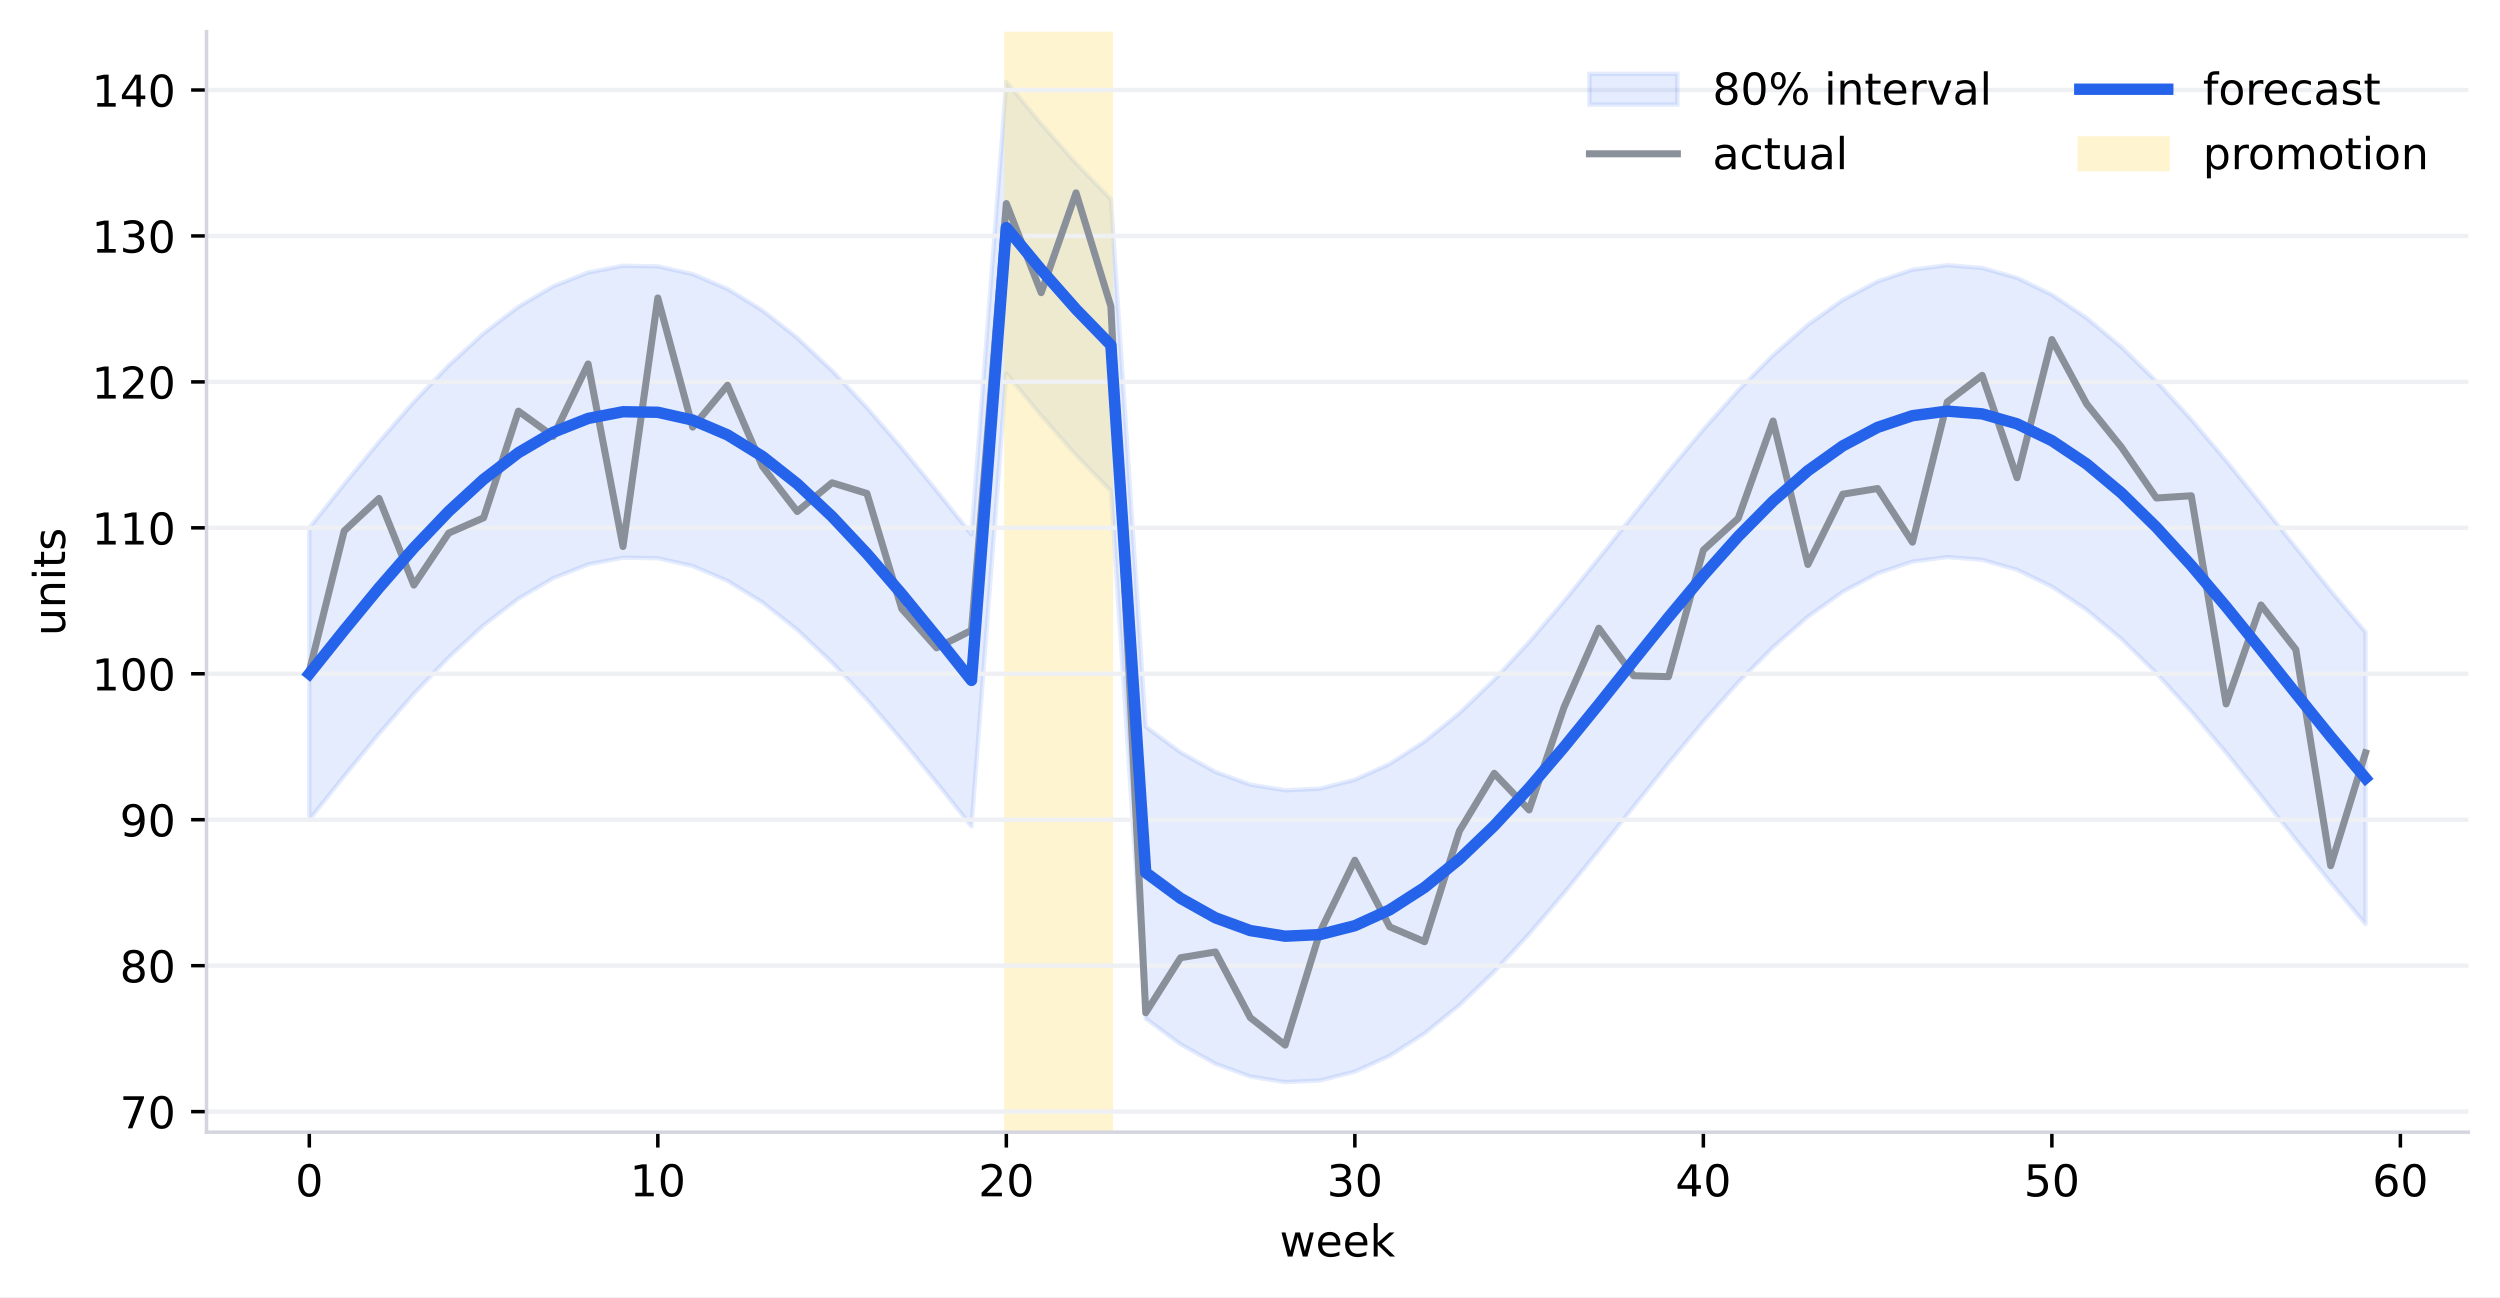
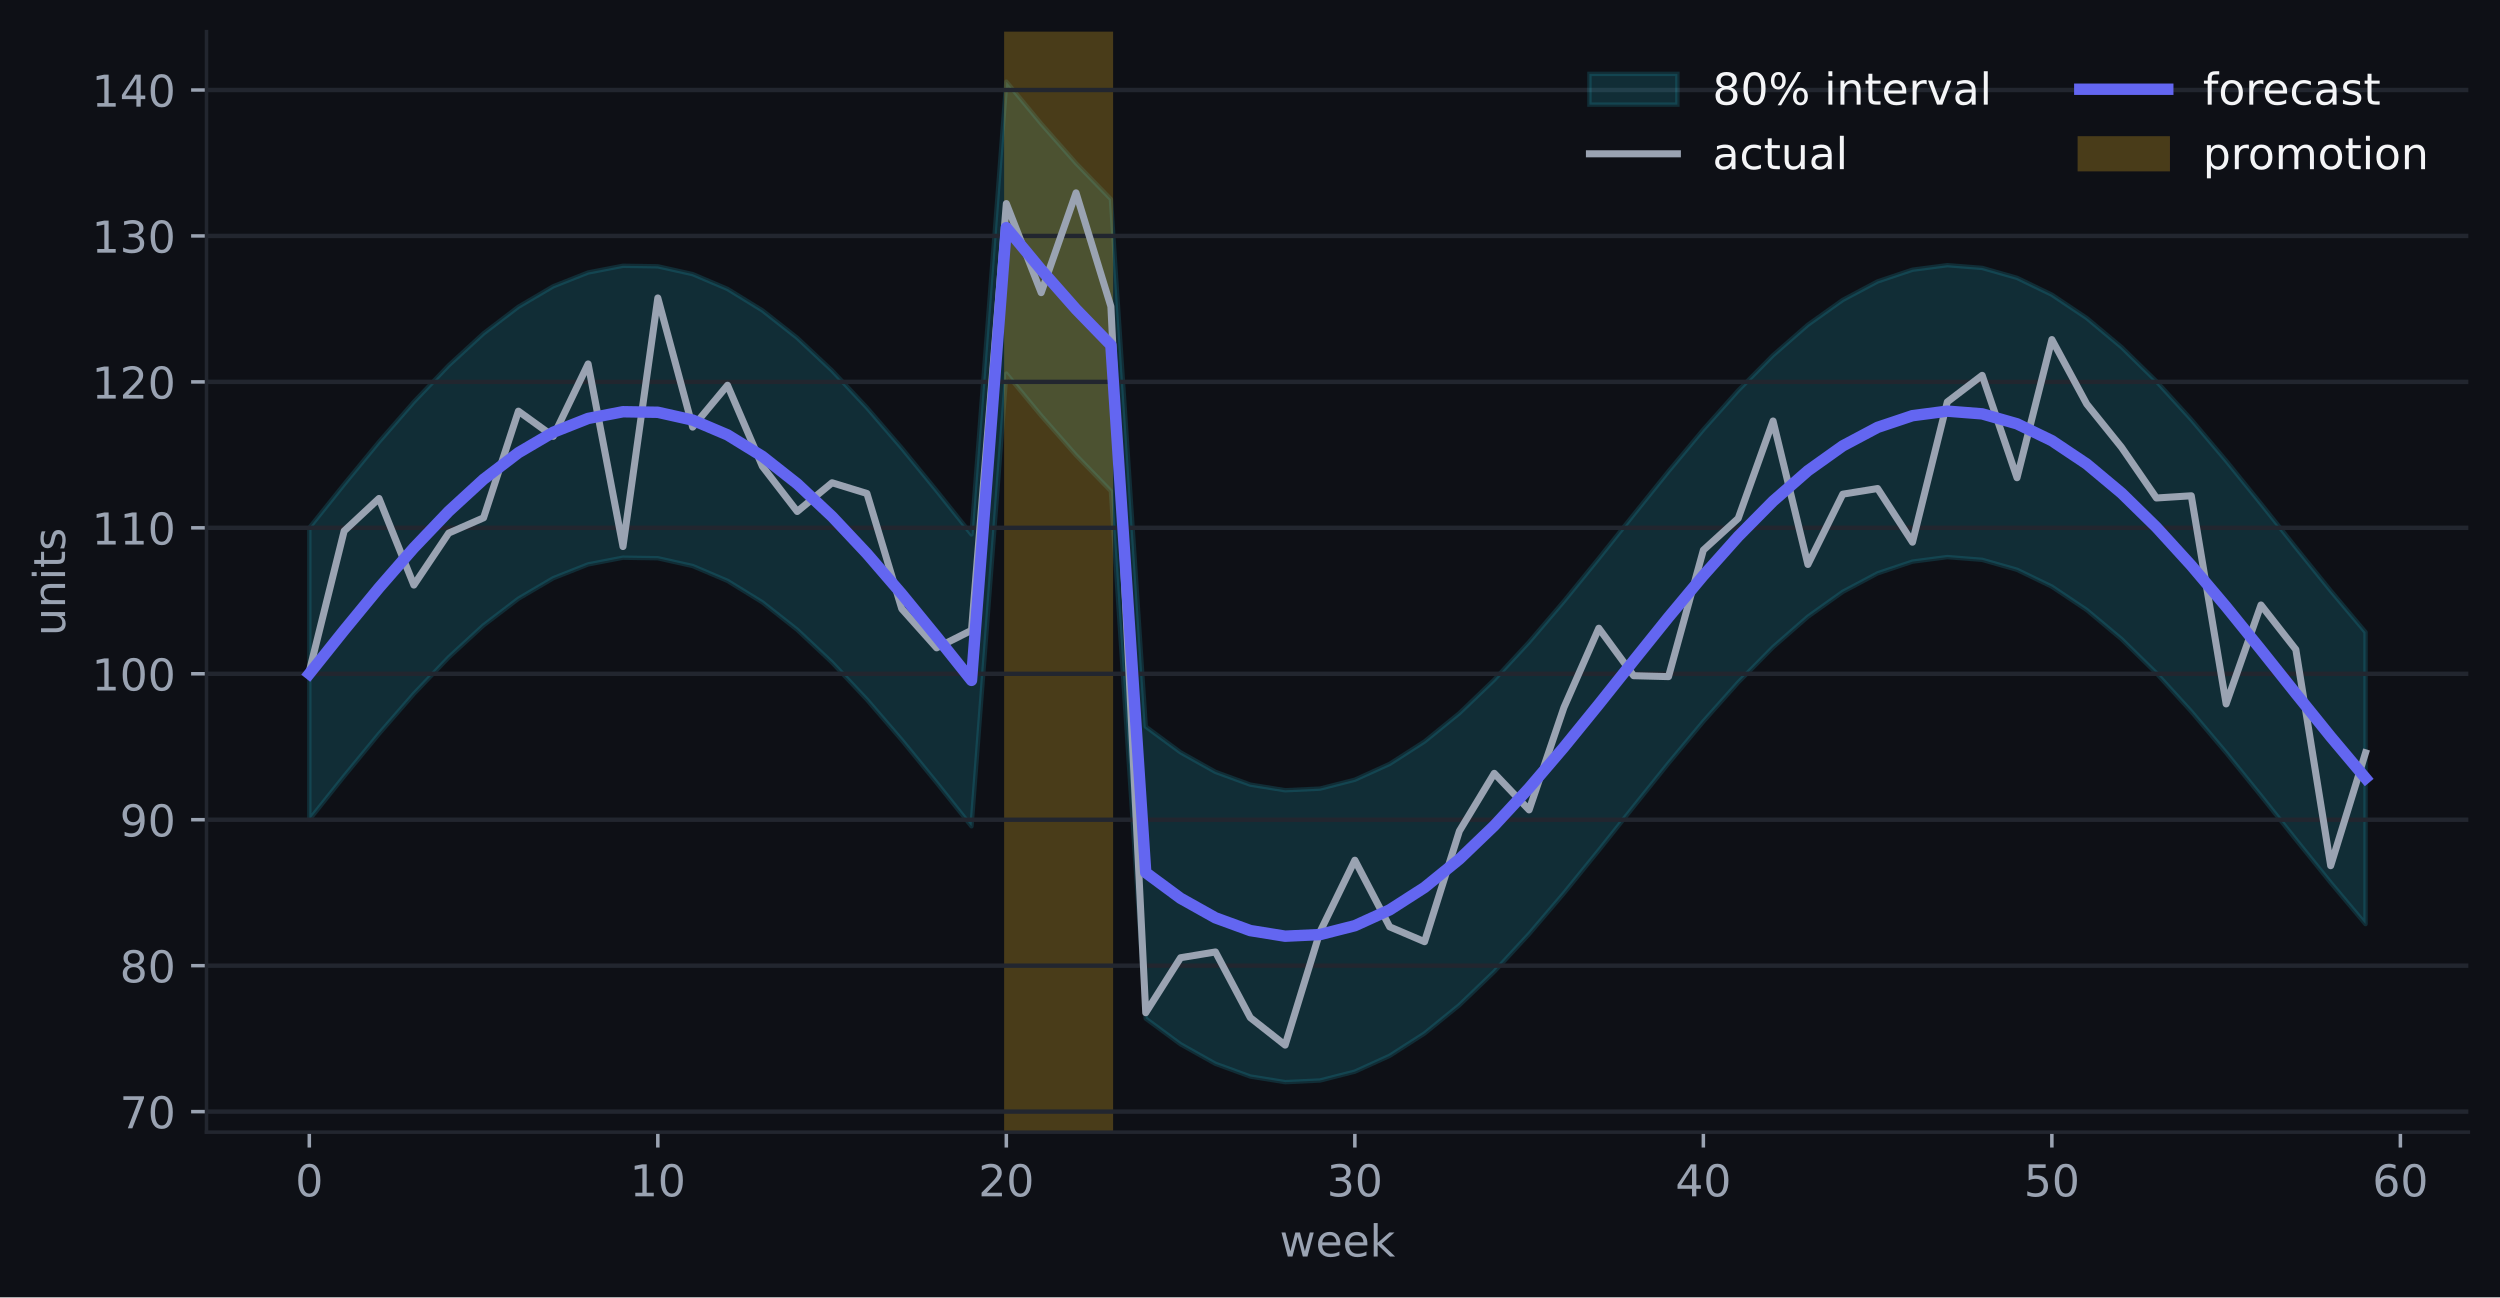
<svg xmlns="http://www.w3.org/2000/svg" xmlns:xlink="http://www.w3.org/1999/xlink" width="568.597pt" height="295.056pt" viewBox="0 0 568.597 295.056" version="1.1">
  <defs>
    <style type="text/css">*{stroke-linejoin: round; stroke-linecap: butt}</style>
  </defs>
  <g id="figure_1">
    <g id="patch_1">
-       <path d="M 0 295.056  L 568.597 295.056  L 568.597 0  L 0 0  z " style="fill: #ffffff" />
+       <path d="M 0 295.056  L 568.597 295.056  L 568.597 0  L 0 0  z " style="fill: #0e1016" />
    </g>
    <g id="axes_1">
      <g id="patch_2">
-         <path d="M 46.966 257.5  L 561.397 257.5  L 561.397 7.2  L 46.966 7.2  z " style="fill: #ffffff" />
+         <path d="M 46.966 257.5  L 561.397 257.5  L 561.397 7.2  L 46.966 7.2  z " style="fill: #0e1016" />
      </g>
      <g id="FillBetweenPolyCollection_1">
        <defs>
-           <path id="m2205bb0c84" d="M 70.349 -175.007  L 70.349 -108.62  L 78.275 -118.532  L 86.202 -128.169  L 94.128 -137.265  L 102.055 -145.566  L 109.981 -152.844  L 117.908 -158.896  L 125.835 -163.555  L 133.761 -166.691  L 141.688 -168.218  L 149.614 -168.094  L 157.541 -166.321  L 165.467 -162.949  L 173.394 -158.071  L 181.32 -151.823  L 189.247 -144.377  L 197.173 -135.941  L 205.1 -126.747  L 213.026 -117.051  L 220.953 -107.122  L 228.879 -210.092  L 236.806 -200.519  L 244.732 -191.527  L 252.659 -183.366  L 260.585 -63.402  L 268.512 -57.549  L 276.438 -53.112  L 284.365 -50.214  L 292.291 -48.934  L 300.218 -49.308  L 308.145 -51.325  L 316.071 -54.931  L 323.998 -60.024  L 331.924 -66.465  L 339.851 -74.073  L 347.777 -82.639  L 355.704 -91.925  L 363.63 -101.674  L 371.557 -111.615  L 379.483 -121.473  L 387.41 -130.975  L 395.336 -139.857  L 403.263 -147.874  L 411.189 -154.802  L 419.116 -160.451  L 427.042 -164.664  L 434.969 -167.323  L 442.895 -168.355  L 450.822 -167.732  L 458.748 -165.471  L 466.675 -161.634  L 474.601 -156.328  L 482.528 -149.7  L 490.455 -141.933  L 498.381 -133.243  L 506.308 -123.871  L 514.234 -114.076  L 522.161 -104.129  L 530.087 -94.308  L 538.014 -84.882  L 538.014 -151.27  L 538.014 -151.27  L 530.087 -160.695  L 522.161 -170.517  L 514.234 -180.463  L 506.308 -190.258  L 498.381 -199.63  L 490.455 -208.32  L 482.528 -216.087  L 474.601 -222.715  L 466.675 -228.021  L 458.748 -231.858  L 450.822 -234.12  L 442.895 -234.743  L 434.969 -233.71  L 427.042 -231.051  L 419.116 -226.838  L 411.189 -221.19  L 403.263 -214.261  L 395.336 -206.244  L 387.41 -197.362  L 379.483 -187.86  L 371.557 -178.002  L 363.63 -168.061  L 355.704 -158.312  L 347.777 -149.026  L 339.851 -140.46  L 331.924 -132.852  L 323.998 -126.412  L 316.071 -121.318  L 308.145 -117.713  L 300.218 -115.695  L 292.291 -115.321  L 284.365 -116.601  L 276.438 -119.5  L 268.512 -123.937  L 260.585 -129.789  L 252.659 -249.753  L 244.732 -257.915  L 236.806 -266.906  L 228.879 -276.479  L 220.953 -173.509  L 213.026 -183.439  L 205.1 -193.135  L 197.173 -202.328  L 189.247 -210.765  L 181.32 -218.21  L 173.394 -224.458  L 165.467 -229.336  L 157.541 -232.708  L 149.614 -234.481  L 141.688 -234.606  L 133.761 -233.079  L 125.835 -229.942  L 117.908 -225.283  L 109.981 -219.231  L 102.055 -211.954  L 94.128 -203.652  L 86.202 -194.556  L 78.275 -184.919  L 70.349 -175.007  z " style="stroke: #2563eb; stroke-opacity: 0.12" />
+           <path id="m30d7429498" d="M 70.349 -175.007  L 70.349 -108.62  L 78.275 -118.532  L 86.202 -128.169  L 94.128 -137.265  L 102.055 -145.566  L 109.981 -152.844  L 117.908 -158.896  L 125.835 -163.555  L 133.761 -166.691  L 141.688 -168.218  L 149.614 -168.094  L 157.541 -166.321  L 165.467 -162.949  L 173.394 -158.071  L 181.32 -151.823  L 189.247 -144.377  L 197.173 -135.941  L 205.1 -126.747  L 213.026 -117.051  L 220.953 -107.122  L 228.879 -210.092  L 236.806 -200.519  L 244.732 -191.527  L 252.659 -183.366  L 260.585 -63.402  L 268.512 -57.549  L 276.438 -53.112  L 284.365 -50.214  L 292.291 -48.934  L 300.218 -49.308  L 308.145 -51.325  L 316.071 -54.931  L 323.998 -60.024  L 331.924 -66.465  L 339.851 -74.073  L 347.777 -82.639  L 355.704 -91.925  L 363.63 -101.674  L 371.557 -111.615  L 379.483 -121.473  L 387.41 -130.975  L 395.336 -139.857  L 403.263 -147.874  L 411.189 -154.802  L 419.116 -160.451  L 427.042 -164.664  L 434.969 -167.323  L 442.895 -168.355  L 450.822 -167.732  L 458.748 -165.471  L 466.675 -161.634  L 474.601 -156.328  L 482.528 -149.7  L 490.455 -141.933  L 498.381 -133.243  L 506.308 -123.871  L 514.234 -114.076  L 522.161 -104.129  L 530.087 -94.308  L 538.014 -84.882  L 538.014 -151.27  L 538.014 -151.27  L 530.087 -160.695  L 522.161 -170.517  L 514.234 -180.463  L 506.308 -190.258  L 498.381 -199.63  L 490.455 -208.32  L 482.528 -216.087  L 474.601 -222.715  L 466.675 -228.021  L 458.748 -231.858  L 450.822 -234.12  L 442.895 -234.743  L 434.969 -233.71  L 427.042 -231.051  L 419.116 -226.838  L 411.189 -221.19  L 403.263 -214.261  L 395.336 -206.244  L 387.41 -197.362  L 379.483 -187.86  L 371.557 -178.002  L 363.63 -168.061  L 355.704 -158.312  L 347.777 -149.026  L 339.851 -140.46  L 331.924 -132.852  L 323.998 -126.412  L 316.071 -121.318  L 308.145 -117.713  L 300.218 -115.695  L 292.291 -115.321  L 284.365 -116.601  L 276.438 -119.5  L 268.512 -123.937  L 260.585 -129.789  L 252.659 -249.753  L 244.732 -257.915  L 236.806 -266.906  L 228.879 -276.479  L 220.953 -173.509  L 213.026 -183.439  L 205.1 -193.135  L 197.173 -202.328  L 189.247 -210.765  L 181.32 -218.21  L 173.394 -224.458  L 165.467 -229.336  L 157.541 -232.708  L 149.614 -234.481  L 141.688 -234.606  L 133.761 -233.079  L 125.835 -229.942  L 117.908 -225.283  L 109.981 -219.231  L 102.055 -211.954  L 94.128 -203.652  L 86.202 -194.556  L 78.275 -184.919  L 70.349 -175.007  z " style="stroke: #22d3ee; stroke-opacity: 0.15" />
        </defs>
-         <g clip-path="url(#p1de5add95e)">
-           <use xlink:href="#m2205bb0c84" x="0" y="295.056" style="fill: #2563eb; fill-opacity: 0.12; stroke: #2563eb; stroke-opacity: 0.12" />
+         <g clip-path="url(#p6d05430f80)">
+           <use xlink:href="#m30d7429498" x="0" y="295.056" style="fill: #22d3ee; fill-opacity: 0.15; stroke: #22d3ee; stroke-opacity: 0.15" />
        </g>
      </g>
      <g id="patch_3">
-         <path d="M 228.879 257.5  L 252.659 257.5  L 252.659 7.2  L 228.879 7.2  z " clip-path="url(#p1de5add95e)" style="fill: #fde68a; opacity: 0.4; stroke: #fde68a; stroke-linejoin: miter" />
+         <path d="M 228.879 257.5  L 252.659 257.5  L 252.659 7.2  L 228.879 7.2  z " clip-path="url(#p6d05430f80)" style="fill: #fbbf24; opacity: 0.25; stroke: #fbbf24; stroke-linejoin: miter" />
      </g>
      <g id="matplotlib.axis_1">
        <g id="xtick_1">
          <g id="line2d_1">
            <defs>
-               <path id="m62b18f8554" d="M 0 0  L 0 3.5  " style="stroke: #000000; stroke-width: 0.8" />
-             </defs>
-             <g>
-               <use xlink:href="#m62b18f8554" x="70.349" y="257.5" style="stroke: #000000; stroke-width: 0.8" />
+               <path id="m13f85a4dc8" d="M 0 0  L 0 3.5  " style="stroke: #9aa3b2; stroke-width: 0.8" />
+             </defs>
+             <g>
+               <use xlink:href="#m13f85a4dc8" x="70.349" y="257.5" style="fill: #9aa3b2; stroke: #9aa3b2; stroke-width: 0.8" />
            </g>
          </g>
          <g id="text_1">
-             <g transform="translate(67.16761 272.0984) scale(0.1 -0.1)">
+             <g style="fill: #9aa3b2" transform="translate(67.16761 272.0984) scale(0.1 -0.1)">
              <defs>
                <path id="DejaVuSans-30" d="M 2034 4250  Q 1547 4250 1301 3770  Q 1056 3291 1056 2328  Q 1056 1369 1301 889  Q 1547 409 2034 409  Q 2525 409 2770 889  Q 3016 1369 3016 2328  Q 3016 3291 2770 3770  Q 2525 4250 2034 4250  z M 2034 4750  Q 2819 4750 3233 4129  Q 3647 3509 3647 2328  Q 3647 1150 3233 529  Q 2819 -91 2034 -91  Q 1250 -91 836 529  Q 422 1150 422 2328  Q 422 3509 836 4129  Q 1250 4750 2034 4750  z " transform="scale(0.015625)" />
              </defs>
              <use xlink:href="#DejaVuSans-30" />
            </g>
          </g>
        </g>
        <g id="xtick_2">
          <g id="line2d_2">
            <g>
-               <use xlink:href="#m62b18f8554" x="149.614" y="257.5" style="stroke: #000000; stroke-width: 0.8" />
+               <use xlink:href="#m13f85a4dc8" x="149.614" y="257.5" style="fill: #9aa3b2; stroke: #9aa3b2; stroke-width: 0.8" />
            </g>
          </g>
          <g id="text_2">
-             <g transform="translate(143.2516 272.0984) scale(0.1 -0.1)">
+             <g style="fill: #9aa3b2" transform="translate(143.2516 272.0984) scale(0.1 -0.1)">
              <defs>
                <path id="DejaVuSans-31" d="M 794 531  L 1825 531  L 1825 4091  L 703 3866  L 703 4441  L 1819 4666  L 2450 4666  L 2450 531  L 3481 531  L 3481 0  L 794 0  L 794 531  z " transform="scale(0.015625)" />
              </defs>
              <use xlink:href="#DejaVuSans-31" />
              <use xlink:href="#DejaVuSans-30" transform="translate(63.62305 0)" />
            </g>
          </g>
        </g>
        <g id="xtick_3">
          <g id="line2d_3">
            <g>
-               <use xlink:href="#m62b18f8554" x="228.879" y="257.5" style="stroke: #000000; stroke-width: 0.8" />
+               <use xlink:href="#m13f85a4dc8" x="228.879" y="257.5" style="fill: #9aa3b2; stroke: #9aa3b2; stroke-width: 0.8" />
            </g>
          </g>
          <g id="text_3">
-             <g transform="translate(222.5168 272.0984) scale(0.1 -0.1)">
+             <g style="fill: #9aa3b2" transform="translate(222.5168 272.0984) scale(0.1 -0.1)">
              <defs>
                <path id="DejaVuSans-32" d="M 1228 531  L 3431 531  L 3431 0  L 469 0  L 469 531  Q 828 903 1448 1529  Q 2069 2156 2228 2338  Q 2531 2678 2651 2914  Q 2772 3150 2772 3378  Q 2772 3750 2511 3984  Q 2250 4219 1831 4219  Q 1534 4219 1204 4116  Q 875 4013 500 3803  L 500 4441  Q 881 4594 1212 4672  Q 1544 4750 1819 4750  Q 2544 4750 2975 4387  Q 3406 4025 3406 3419  Q 3406 3131 3298 2873  Q 3191 2616 2906 2266  Q 2828 2175 2409 1742  Q 1991 1309 1228 531  z " transform="scale(0.015625)" />
              </defs>
              <use xlink:href="#DejaVuSans-32" />
              <use xlink:href="#DejaVuSans-30" transform="translate(63.62305 0)" />
            </g>
          </g>
        </g>
        <g id="xtick_4">
          <g id="line2d_4">
            <g>
-               <use xlink:href="#m62b18f8554" x="308.145" y="257.5" style="stroke: #000000; stroke-width: 0.8" />
+               <use xlink:href="#m13f85a4dc8" x="308.145" y="257.5" style="fill: #9aa3b2; stroke: #9aa3b2; stroke-width: 0.8" />
            </g>
          </g>
          <g id="text_4">
-             <g transform="translate(301.782 272.0984) scale(0.1 -0.1)">
+             <g style="fill: #9aa3b2" transform="translate(301.782 272.0984) scale(0.1 -0.1)">
              <defs>
                <path id="DejaVuSans-33" d="M 2597 2516  Q 3050 2419 3304 2112  Q 3559 1806 3559 1356  Q 3559 666 3084 287  Q 2609 -91 1734 -91  Q 1441 -91 1130 -33  Q 819 25 488 141  L 488 750  Q 750 597 1062 519  Q 1375 441 1716 441  Q 2309 441 2620 675  Q 2931 909 2931 1356  Q 2931 1769 2642 2001  Q 2353 2234 1838 2234  L 1294 2234  L 1294 2753  L 1863 2753  Q 2328 2753 2575 2939  Q 2822 3125 2822 3475  Q 2822 3834 2567 4026  Q 2313 4219 1838 4219  Q 1578 4219 1281 4162  Q 984 4106 628 3988  L 628 4550  Q 988 4650 1302 4700  Q 1616 4750 1894 4750  Q 2613 4750 3031 4423  Q 3450 4097 3450 3541  Q 3450 3153 3228 2886  Q 3006 2619 2597 2516  z " transform="scale(0.015625)" />
              </defs>
              <use xlink:href="#DejaVuSans-33" />
              <use xlink:href="#DejaVuSans-30" transform="translate(63.62305 0)" />
            </g>
          </g>
        </g>
        <g id="xtick_5">
          <g id="line2d_5">
            <g>
-               <use xlink:href="#m62b18f8554" x="387.41" y="257.5" style="stroke: #000000; stroke-width: 0.8" />
+               <use xlink:href="#m13f85a4dc8" x="387.41" y="257.5" style="fill: #9aa3b2; stroke: #9aa3b2; stroke-width: 0.8" />
            </g>
          </g>
          <g id="text_5">
-             <g transform="translate(381.0472 272.0984) scale(0.1 -0.1)">
+             <g style="fill: #9aa3b2" transform="translate(381.0472 272.0984) scale(0.1 -0.1)">
              <defs>
                <path id="DejaVuSans-34" d="M 2419 4116  L 825 1625  L 2419 1625  L 2419 4116  z M 2253 4666  L 3047 4666  L 3047 1625  L 3713 1625  L 3713 1100  L 3047 1100  L 3047 0  L 2419 0  L 2419 1100  L 313 1100  L 313 1709  L 2253 4666  z " transform="scale(0.015625)" />
              </defs>
              <use xlink:href="#DejaVuSans-34" />
              <use xlink:href="#DejaVuSans-30" transform="translate(63.62305 0)" />
            </g>
          </g>
        </g>
        <g id="xtick_6">
          <g id="line2d_6">
            <g>
-               <use xlink:href="#m62b18f8554" x="466.675" y="257.5" style="stroke: #000000; stroke-width: 0.8" />
+               <use xlink:href="#m13f85a4dc8" x="466.675" y="257.5" style="fill: #9aa3b2; stroke: #9aa3b2; stroke-width: 0.8" />
            </g>
          </g>
          <g id="text_6">
-             <g transform="translate(460.3124 272.0984) scale(0.1 -0.1)">
+             <g style="fill: #9aa3b2" transform="translate(460.3124 272.0984) scale(0.1 -0.1)">
              <defs>
                <path id="DejaVuSans-35" d="M 691 4666  L 3169 4666  L 3169 4134  L 1269 4134  L 1269 2991  Q 1406 3038 1543 3061  Q 1681 3084 1819 3084  Q 2600 3084 3056 2656  Q 3513 2228 3513 1497  Q 3513 744 3044 326  Q 2575 -91 1722 -91  Q 1428 -91 1123 -41  Q 819 9 494 109  L 494 744  Q 775 591 1075 516  Q 1375 441 1709 441  Q 2250 441 2565 725  Q 2881 1009 2881 1497  Q 2881 1984 2565 2268  Q 2250 2553 1709 2553  Q 1456 2553 1204 2497  Q 953 2441 691 2322  L 691 4666  z " transform="scale(0.015625)" />
              </defs>
              <use xlink:href="#DejaVuSans-35" />
              <use xlink:href="#DejaVuSans-30" transform="translate(63.62305 0)" />
            </g>
          </g>
        </g>
        <g id="xtick_7">
          <g id="line2d_7">
            <g>
-               <use xlink:href="#m62b18f8554" x="545.94" y="257.5" style="stroke: #000000; stroke-width: 0.8" />
+               <use xlink:href="#m13f85a4dc8" x="545.94" y="257.5" style="fill: #9aa3b2; stroke: #9aa3b2; stroke-width: 0.8" />
            </g>
          </g>
          <g id="text_7">
-             <g transform="translate(539.5777 272.0984) scale(0.1 -0.1)">
+             <g style="fill: #9aa3b2" transform="translate(539.5777 272.0984) scale(0.1 -0.1)">
              <defs>
                <path id="DejaVuSans-36" d="M 2113 2584  Q 1688 2584 1439 2293  Q 1191 2003 1191 1497  Q 1191 994 1439 701  Q 1688 409 2113 409  Q 2538 409 2786 701  Q 3034 994 3034 1497  Q 3034 2003 2786 2293  Q 2538 2584 2113 2584  z M 3366 4563  L 3366 3988  Q 3128 4100 2886 4159  Q 2644 4219 2406 4219  Q 1781 4219 1451 3797  Q 1122 3375 1075 2522  Q 1259 2794 1537 2939  Q 1816 3084 2150 3084  Q 2853 3084 3261 2657  Q 3669 2231 3669 1497  Q 3669 778 3244 343  Q 2819 -91 2113 -91  Q 1303 -91 875 529  Q 447 1150 447 2328  Q 447 3434 972 4092  Q 1497 4750 2381 4750  Q 2619 4750 2861 4703  Q 3103 4656 3366 4563  z " transform="scale(0.015625)" />
              </defs>
              <use xlink:href="#DejaVuSans-36" />
              <use xlink:href="#DejaVuSans-30" transform="translate(63.62305 0)" />
            </g>
          </g>
        </g>
        <g id="text_8">
-           <g transform="translate(291.0437 285.7766) scale(0.1 -0.1)">
+           <g style="fill: #9aa3b2" transform="translate(291.0437 285.7766) scale(0.1 -0.1)">
            <defs>
              <path id="DejaVuSans-77" d="M 269 3500  L 844 3500  L 1563 769  L 2278 3500  L 2956 3500  L 3675 769  L 4391 3500  L 4966 3500  L 4050 0  L 3372 0  L 2619 2869  L 1863 0  L 1184 0  L 269 3500  z " transform="scale(0.015625)" />
              <path id="DejaVuSans-65" d="M 3597 1894  L 3597 1613  L 953 1613  Q 991 1019 1311 708  Q 1631 397 2203 397  Q 2534 397 2845 478  Q 3156 559 3463 722  L 3463 178  Q 3153 47 2828 -22  Q 2503 -91 2169 -91  Q 1331 -91 842 396  Q 353 884 353 1716  Q 353 2575 817 3079  Q 1281 3584 2069 3584  Q 2775 3584 3186 3129  Q 3597 2675 3597 1894  z M 3022 2063  Q 3016 2534 2758 2815  Q 2500 3097 2075 3097  Q 1594 3097 1305 2825  Q 1016 2553 972 2059  L 3022 2063  z " transform="scale(0.015625)" />
              <path id="DejaVuSans-6b" d="M 581 4863  L 1159 4863  L 1159 1991  L 2875 3500  L 3609 3500  L 1753 1863  L 3688 0  L 2938 0  L 1159 1709  L 1159 0  L 581 0  L 581 4863  z " transform="scale(0.015625)" />
            </defs>
            <use xlink:href="#DejaVuSans-77" />
            <use xlink:href="#DejaVuSans-65" transform="translate(81.78711 0)" />
            <use xlink:href="#DejaVuSans-65" transform="translate(143.3105 0)" />
            <use xlink:href="#DejaVuSans-6b" transform="translate(204.834 0)" />
          </g>
        </g>
      </g>
      <g id="matplotlib.axis_2">
        <g id="ytick_1">
          <g id="line2d_8">
-             <path d="M 46.966 252.824  L 561.397 252.824  " clip-path="url(#p1de5add95e)" style="fill: none; stroke: #eef0f4; stroke-linecap: square" />
+             <path d="M 46.966 252.824  L 561.397 252.824  " clip-path="url(#p6d05430f80)" style="fill: none; stroke: #22262f; stroke-linecap: square" />
          </g>
          <g id="line2d_9">
            <defs>
-               <path id="ma09406faef" d="M 0 0  L -3.5 0  " style="stroke: #000000; stroke-width: 0.8" />
-             </defs>
-             <g>
-               <use xlink:href="#ma09406faef" x="46.966" y="252.824" style="stroke: #000000; stroke-width: 0.8" />
+               <path id="m2d7ef316ee" d="M 0 0  L -3.5 0  " style="stroke: #9aa3b2; stroke-width: 0.8" />
+             </defs>
+             <g>
+               <use xlink:href="#m2d7ef316ee" x="46.966" y="252.824" style="fill: #9aa3b2; stroke: #9aa3b2; stroke-width: 0.8" />
            </g>
          </g>
          <g id="text_9">
-             <g transform="translate(27.24063 256.6231) scale(0.1 -0.1)">
+             <g style="fill: #9aa3b2" transform="translate(27.24063 256.6231) scale(0.1 -0.1)">
              <defs>
                <path id="DejaVuSans-37" d="M 525 4666  L 3525 4666  L 3525 4397  L 1831 0  L 1172 0  L 2766 4134  L 525 4134  L 525 4666  z " transform="scale(0.015625)" />
              </defs>
              <use xlink:href="#DejaVuSans-37" />
              <use xlink:href="#DejaVuSans-30" transform="translate(63.62305 0)" />
            </g>
          </g>
        </g>
        <g id="ytick_2">
          <g id="line2d_10">
-             <path d="M 46.966 219.63  L 561.397 219.63  " clip-path="url(#p1de5add95e)" style="fill: none; stroke: #eef0f4; stroke-linecap: square" />
+             <path d="M 46.966 219.63  L 561.397 219.63  " clip-path="url(#p6d05430f80)" style="fill: none; stroke: #22262f; stroke-linecap: square" />
          </g>
          <g id="line2d_11">
            <g>
-               <use xlink:href="#ma09406faef" x="46.966" y="219.63" style="stroke: #000000; stroke-width: 0.8" />
+               <use xlink:href="#m2d7ef316ee" x="46.966" y="219.63" style="fill: #9aa3b2; stroke: #9aa3b2; stroke-width: 0.8" />
            </g>
          </g>
          <g id="text_10">
-             <g transform="translate(27.24063 223.4295) scale(0.1 -0.1)">
+             <g style="fill: #9aa3b2" transform="translate(27.24063 223.4295) scale(0.1 -0.1)">
              <defs>
                <path id="DejaVuSans-38" d="M 2034 2216  Q 1584 2216 1326 1975  Q 1069 1734 1069 1313  Q 1069 891 1326 650  Q 1584 409 2034 409  Q 2484 409 2743 651  Q 3003 894 3003 1313  Q 3003 1734 2745 1975  Q 2488 2216 2034 2216  z M 1403 2484  Q 997 2584 770 2862  Q 544 3141 544 3541  Q 544 4100 942 4425  Q 1341 4750 2034 4750  Q 2731 4750 3128 4425  Q 3525 4100 3525 3541  Q 3525 3141 3298 2862  Q 3072 2584 2669 2484  Q 3125 2378 3379 2068  Q 3634 1759 3634 1313  Q 3634 634 3220 271  Q 2806 -91 2034 -91  Q 1263 -91 848 271  Q 434 634 434 1313  Q 434 1759 690 2068  Q 947 2378 1403 2484  z M 1172 3481  Q 1172 3119 1398 2916  Q 1625 2713 2034 2713  Q 2441 2713 2670 2916  Q 2900 3119 2900 3481  Q 2900 3844 2670 4047  Q 2441 4250 2034 4250  Q 1625 4250 1398 4047  Q 1172 3844 1172 3481  z " transform="scale(0.015625)" />
              </defs>
              <use xlink:href="#DejaVuSans-38" />
              <use xlink:href="#DejaVuSans-30" transform="translate(63.62305 0)" />
            </g>
          </g>
        </g>
        <g id="ytick_3">
          <g id="line2d_12">
-             <path d="M 46.966 186.437  L 561.397 186.437  " clip-path="url(#p1de5add95e)" style="fill: none; stroke: #eef0f4; stroke-linecap: square" />
+             <path d="M 46.966 186.437  L 561.397 186.437  " clip-path="url(#p6d05430f80)" style="fill: none; stroke: #22262f; stroke-linecap: square" />
          </g>
          <g id="line2d_13">
            <g>
-               <use xlink:href="#ma09406faef" x="46.966" y="186.437" style="stroke: #000000; stroke-width: 0.8" />
+               <use xlink:href="#m2d7ef316ee" x="46.966" y="186.437" style="fill: #9aa3b2; stroke: #9aa3b2; stroke-width: 0.8" />
            </g>
          </g>
          <g id="text_11">
-             <g transform="translate(27.24063 190.2359) scale(0.1 -0.1)">
+             <g style="fill: #9aa3b2" transform="translate(27.24063 190.2359) scale(0.1 -0.1)">
              <defs>
                <path id="DejaVuSans-39" d="M 703 97  L 703 672  Q 941 559 1184 500  Q 1428 441 1663 441  Q 2288 441 2617 861  Q 2947 1281 2994 2138  Q 2813 1869 2534 1725  Q 2256 1581 1919 1581  Q 1219 1581 811 2004  Q 403 2428 403 3163  Q 403 3881 828 4315  Q 1253 4750 1959 4750  Q 2769 4750 3195 4129  Q 3622 3509 3622 2328  Q 3622 1225 3098 567  Q 2575 -91 1691 -91  Q 1453 -91 1209 -44  Q 966 3 703 97  z M 1959 2075  Q 2384 2075 2632 2365  Q 2881 2656 2881 3163  Q 2881 3666 2632 3958  Q 2384 4250 1959 4250  Q 1534 4250 1286 3958  Q 1038 3666 1038 3163  Q 1038 2656 1286 2365  Q 1534 2075 1959 2075  z " transform="scale(0.015625)" />
              </defs>
              <use xlink:href="#DejaVuSans-39" />
              <use xlink:href="#DejaVuSans-30" transform="translate(63.62305 0)" />
            </g>
          </g>
        </g>
        <g id="ytick_4">
          <g id="line2d_14">
-             <path d="M 46.966 153.243  L 561.397 153.243  " clip-path="url(#p1de5add95e)" style="fill: none; stroke: #eef0f4; stroke-linecap: square" />
+             <path d="M 46.966 153.243  L 561.397 153.243  " clip-path="url(#p6d05430f80)" style="fill: none; stroke: #22262f; stroke-linecap: square" />
          </g>
          <g id="line2d_15">
            <g>
-               <use xlink:href="#ma09406faef" x="46.966" y="153.243" style="stroke: #000000; stroke-width: 0.8" />
+               <use xlink:href="#m2d7ef316ee" x="46.966" y="153.243" style="fill: #9aa3b2; stroke: #9aa3b2; stroke-width: 0.8" />
            </g>
          </g>
          <g id="text_12">
-             <g transform="translate(20.87813 157.0423) scale(0.1 -0.1)">
+             <g style="fill: #9aa3b2" transform="translate(20.87813 157.0423) scale(0.1 -0.1)">
              <use xlink:href="#DejaVuSans-31" />
              <use xlink:href="#DejaVuSans-30" transform="translate(63.62305 0)" />
              <use xlink:href="#DejaVuSans-30" transform="translate(127.2461 0)" />
            </g>
          </g>
        </g>
        <g id="ytick_5">
          <g id="line2d_16">
-             <path d="M 46.966 120.049  L 561.397 120.049  " clip-path="url(#p1de5add95e)" style="fill: none; stroke: #eef0f4; stroke-linecap: square" />
+             <path d="M 46.966 120.049  L 561.397 120.049  " clip-path="url(#p6d05430f80)" style="fill: none; stroke: #22262f; stroke-linecap: square" />
          </g>
          <g id="line2d_17">
            <g>
-               <use xlink:href="#ma09406faef" x="46.966" y="120.049" style="stroke: #000000; stroke-width: 0.8" />
+               <use xlink:href="#m2d7ef316ee" x="46.966" y="120.049" style="fill: #9aa3b2; stroke: #9aa3b2; stroke-width: 0.8" />
            </g>
          </g>
          <g id="text_13">
-             <g transform="translate(20.87813 123.8486) scale(0.1 -0.1)">
+             <g style="fill: #9aa3b2" transform="translate(20.87813 123.8486) scale(0.1 -0.1)">
              <use xlink:href="#DejaVuSans-31" />
              <use xlink:href="#DejaVuSans-31" transform="translate(63.62305 0)" />
              <use xlink:href="#DejaVuSans-30" transform="translate(127.2461 0)" />
            </g>
          </g>
        </g>
        <g id="ytick_6">
          <g id="line2d_18">
-             <path d="M 46.966 86.856  L 561.397 86.856  " clip-path="url(#p1de5add95e)" style="fill: none; stroke: #eef0f4; stroke-linecap: square" />
+             <path d="M 46.966 86.856  L 561.397 86.856  " clip-path="url(#p6d05430f80)" style="fill: none; stroke: #22262f; stroke-linecap: square" />
          </g>
          <g id="line2d_19">
            <g>
-               <use xlink:href="#ma09406faef" x="46.966" y="86.856" style="stroke: #000000; stroke-width: 0.8" />
+               <use xlink:href="#m2d7ef316ee" x="46.966" y="86.856" style="fill: #9aa3b2; stroke: #9aa3b2; stroke-width: 0.8" />
            </g>
          </g>
          <g id="text_14">
-             <g transform="translate(20.87813 90.65502) scale(0.1 -0.1)">
+             <g style="fill: #9aa3b2" transform="translate(20.87813 90.65502) scale(0.1 -0.1)">
              <use xlink:href="#DejaVuSans-31" />
              <use xlink:href="#DejaVuSans-32" transform="translate(63.62305 0)" />
              <use xlink:href="#DejaVuSans-30" transform="translate(127.2461 0)" />
            </g>
          </g>
        </g>
        <g id="ytick_7">
          <g id="line2d_20">
-             <path d="M 46.966 53.662  L 561.397 53.662  " clip-path="url(#p1de5add95e)" style="fill: none; stroke: #eef0f4; stroke-linecap: square" />
+             <path d="M 46.966 53.662  L 561.397 53.662  " clip-path="url(#p6d05430f80)" style="fill: none; stroke: #22262f; stroke-linecap: square" />
          </g>
          <g id="line2d_21">
            <g>
-               <use xlink:href="#ma09406faef" x="46.966" y="53.662" style="stroke: #000000; stroke-width: 0.8" />
+               <use xlink:href="#m2d7ef316ee" x="46.966" y="53.662" style="fill: #9aa3b2; stroke: #9aa3b2; stroke-width: 0.8" />
            </g>
          </g>
          <g id="text_15">
-             <g transform="translate(20.87813 57.4614) scale(0.1 -0.1)">
+             <g style="fill: #9aa3b2" transform="translate(20.87813 57.4614) scale(0.1 -0.1)">
              <use xlink:href="#DejaVuSans-31" />
              <use xlink:href="#DejaVuSans-33" transform="translate(63.62305 0)" />
              <use xlink:href="#DejaVuSans-30" transform="translate(127.2461 0)" />
            </g>
          </g>
        </g>
        <g id="ytick_8">
          <g id="line2d_22">
-             <path d="M 46.966 20.469  L 561.397 20.469  " clip-path="url(#p1de5add95e)" style="fill: none; stroke: #eef0f4; stroke-linecap: square" />
+             <path d="M 46.966 20.469  L 561.397 20.469  " clip-path="url(#p6d05430f80)" style="fill: none; stroke: #22262f; stroke-linecap: square" />
          </g>
          <g id="line2d_23">
            <g>
-               <use xlink:href="#ma09406faef" x="46.966" y="20.469" style="stroke: #000000; stroke-width: 0.8" />
+               <use xlink:href="#m2d7ef316ee" x="46.966" y="20.469" style="fill: #9aa3b2; stroke: #9aa3b2; stroke-width: 0.8" />
            </g>
          </g>
          <g id="text_16">
-             <g transform="translate(20.87813 24.26779) scale(0.1 -0.1)">
+             <g style="fill: #9aa3b2" transform="translate(20.87813 24.26779) scale(0.1 -0.1)">
              <use xlink:href="#DejaVuSans-31" />
              <use xlink:href="#DejaVuSans-34" transform="translate(63.62305 0)" />
              <use xlink:href="#DejaVuSans-30" transform="translate(127.2461 0)" />
            </g>
          </g>
        </g>
        <g id="text_17">
-           <g transform="translate(14.79844 144.6414) rotate(-90) scale(0.1 -0.1)">
+           <g style="fill: #9aa3b2" transform="translate(14.79844 144.6414) rotate(-90) scale(0.1 -0.1)">
            <defs>
              <path id="DejaVuSans-75" d="M 544 1381  L 544 3500  L 1119 3500  L 1119 1403  Q 1119 906 1312 657  Q 1506 409 1894 409  Q 2359 409 2629 706  Q 2900 1003 2900 1516  L 2900 3500  L 3475 3500  L 3475 0  L 2900 0  L 2900 538  Q 2691 219 2414 64  Q 2138 -91 1772 -91  Q 1169 -91 856 284  Q 544 659 544 1381  z M 1991 3584  L 1991 3584  z " transform="scale(0.015625)" />
              <path id="DejaVuSans-6e" d="M 3513 2113  L 3513 0  L 2938 0  L 2938 2094  Q 2938 2591 2744 2837  Q 2550 3084 2163 3084  Q 1697 3084 1428 2787  Q 1159 2491 1159 1978  L 1159 0  L 581 0  L 581 3500  L 1159 3500  L 1159 2956  Q 1366 3272 1645 3428  Q 1925 3584 2291 3584  Q 2894 3584 3203 3211  Q 3513 2838 3513 2113  z " transform="scale(0.015625)" />
              <path id="DejaVuSans-69" d="M 603 3500  L 1178 3500  L 1178 0  L 603 0  L 603 3500  z M 603 4863  L 1178 4863  L 1178 4134  L 603 4134  L 603 4863  z " transform="scale(0.015625)" />
              <path id="DejaVuSans-74" d="M 1172 4494  L 1172 3500  L 2356 3500  L 2356 3053  L 1172 3053  L 1172 1153  Q 1172 725 1289 603  Q 1406 481 1766 481  L 2356 481  L 2356 0  L 1766 0  Q 1100 0 847 248  Q 594 497 594 1153  L 594 3053  L 172 3053  L 172 3500  L 594 3500  L 594 4494  L 1172 4494  z " transform="scale(0.015625)" />
              <path id="DejaVuSans-73" d="M 2834 3397  L 2834 2853  Q 2591 2978 2328 3040  Q 2066 3103 1784 3103  Q 1356 3103 1142 2972  Q 928 2841 928 2578  Q 928 2378 1081 2264  Q 1234 2150 1697 2047  L 1894 2003  Q 2506 1872 2764 1633  Q 3022 1394 3022 966  Q 3022 478 2636 193  Q 2250 -91 1575 -91  Q 1294 -91 989 -36  Q 684 19 347 128  L 347 722  Q 666 556 975 473  Q 1284 391 1588 391  Q 1994 391 2212 530  Q 2431 669 2431 922  Q 2431 1156 2273 1281  Q 2116 1406 1581 1522  L 1381 1569  Q 847 1681 609 1914  Q 372 2147 372 2553  Q 372 3047 722 3315  Q 1072 3584 1716 3584  Q 2034 3584 2315 3537  Q 2597 3491 2834 3397  z " transform="scale(0.015625)" />
            </defs>
            <use xlink:href="#DejaVuSans-75" />
            <use xlink:href="#DejaVuSans-6e" transform="translate(63.37891 0)" />
            <use xlink:href="#DejaVuSans-69" transform="translate(126.7578 0)" />
            <use xlink:href="#DejaVuSans-74" transform="translate(154.541 0)" />
            <use xlink:href="#DejaVuSans-73" transform="translate(193.75 0)" />
          </g>
        </g>
      </g>
      <g id="line2d_24">
-         <path d="M 70.349 152.676  L 78.275 120.764  L 86.202 113.367  L 94.128 133.068  L 102.055 121.242  L 109.981 117.771  L 117.908 93.511  L 125.835 99.238  L 133.761 82.775  L 141.688 124.304  L 149.614 67.769  L 157.541 97.142  L 165.467 87.622  L 173.394 106.058  L 181.32 116.332  L 189.247 109.799  L 197.173 112.237  L 205.1 138.477  L 213.026 147.347  L 220.953 143.361  L 228.879 46.3  L 236.806 66.561  L 244.732 43.864  L 252.659 69.71  L 260.585 230.332  L 268.512 217.824  L 276.438 216.511  L 284.365 231.452  L 292.291 237.699  L 300.218 211.947  L 308.145 195.646  L 316.071 210.801  L 323.998 214.18  L 331.924 189.008  L 339.851 175.886  L 347.777 184.203  L 355.704 160.898  L 363.63 142.881  L 371.557 153.683  L 379.483 153.892  L 387.41 125.118  L 395.336 117.897  L 403.263 95.752  L 411.189 128.38  L 419.116 112.392  L 427.042 111.11  L 434.969 123.319  L 442.895 91.409  L 450.822 85.37  L 458.748 108.653  L 466.675 77.231  L 474.601 91.893  L 482.528 101.75  L 490.455 113.263  L 498.381 112.759  L 506.308 160.099  L 514.234 137.598  L 522.161 147.729  L 530.087 196.893  L 538.014 171.221  " clip-path="url(#p1de5add95e)" style="fill: none; stroke: #8a909a; stroke-width: 1.6; stroke-linecap: square" />
+         <path d="M 70.349 152.676  L 78.275 120.764  L 86.202 113.367  L 94.128 133.068  L 102.055 121.242  L 109.981 117.771  L 117.908 93.511  L 125.835 99.238  L 133.761 82.775  L 141.688 124.304  L 149.614 67.769  L 157.541 97.142  L 165.467 87.622  L 173.394 106.058  L 181.32 116.332  L 189.247 109.799  L 197.173 112.237  L 205.1 138.477  L 213.026 147.347  L 220.953 143.361  L 228.879 46.3  L 236.806 66.561  L 244.732 43.864  L 252.659 69.71  L 260.585 230.332  L 268.512 217.824  L 276.438 216.511  L 284.365 231.452  L 292.291 237.699  L 300.218 211.947  L 308.145 195.646  L 316.071 210.801  L 323.998 214.18  L 331.924 189.008  L 339.851 175.886  L 347.777 184.203  L 355.704 160.898  L 363.63 142.881  L 371.557 153.683  L 379.483 153.892  L 387.41 125.118  L 395.336 117.897  L 403.263 95.752  L 411.189 128.38  L 419.116 112.392  L 427.042 111.11  L 434.969 123.319  L 442.895 91.409  L 450.822 85.37  L 458.748 108.653  L 466.675 77.231  L 474.601 91.893  L 482.528 101.75  L 490.455 113.263  L 498.381 112.759  L 506.308 160.099  L 514.234 137.598  L 522.161 147.729  L 530.087 196.893  L 538.014 171.221  " clip-path="url(#p6d05430f80)" style="fill: none; stroke: #9aa3b2; stroke-width: 1.6; stroke-linecap: square" />
      </g>
      <g id="line2d_25">
-         <path d="M 70.349 153.243  L 78.275 143.331  L 86.202 133.694  L 94.128 124.598  L 102.055 116.296  L 109.981 109.019  L 117.908 102.966  L 125.835 98.308  L 133.761 95.171  L 141.688 93.644  L 149.614 93.769  L 157.541 95.542  L 165.467 98.914  L 173.394 103.792  L 181.32 110.04  L 189.247 117.485  L 197.173 125.922  L 205.1 135.115  L 213.026 144.811  L 220.953 154.741  L 228.879 51.771  L 236.806 61.344  L 244.732 70.335  L 252.659 78.497  L 260.585 198.461  L 268.512 204.313  L 276.438 208.75  L 284.365 211.649  L 292.291 212.929  L 300.218 212.555  L 308.145 210.537  L 316.071 206.932  L 323.998 201.838  L 331.924 195.398  L 339.851 187.79  L 347.777 179.224  L 355.704 169.938  L 363.63 160.189  L 371.557 150.248  L 379.483 140.39  L 387.41 130.888  L 395.336 122.006  L 403.263 113.989  L 411.189 107.06  L 419.116 101.411  L 427.042 97.199  L 434.969 94.54  L 442.895 93.507  L 450.822 94.13  L 458.748 96.392  L 466.675 100.229  L 474.601 105.535  L 482.528 112.163  L 490.455 119.93  L 498.381 128.62  L 506.308 137.992  L 514.234 147.787  L 522.161 157.733  L 530.087 167.555  L 538.014 176.98  " clip-path="url(#p1de5add95e)" style="fill: none; stroke: #2563eb; stroke-width: 2.6; stroke-linecap: square" />
+         <path d="M 70.349 153.243  L 78.275 143.331  L 86.202 133.694  L 94.128 124.598  L 102.055 116.296  L 109.981 109.019  L 117.908 102.966  L 125.835 98.308  L 133.761 95.171  L 141.688 93.644  L 149.614 93.769  L 157.541 95.542  L 165.467 98.914  L 173.394 103.792  L 181.32 110.04  L 189.247 117.485  L 197.173 125.922  L 205.1 135.115  L 213.026 144.811  L 220.953 154.741  L 228.879 51.771  L 236.806 61.344  L 244.732 70.335  L 252.659 78.497  L 260.585 198.461  L 268.512 204.313  L 276.438 208.75  L 284.365 211.649  L 292.291 212.929  L 300.218 212.555  L 308.145 210.537  L 316.071 206.932  L 323.998 201.838  L 331.924 195.398  L 339.851 187.79  L 347.777 179.224  L 355.704 169.938  L 363.63 160.189  L 371.557 150.248  L 379.483 140.39  L 387.41 130.888  L 395.336 122.006  L 403.263 113.989  L 411.189 107.06  L 419.116 101.411  L 427.042 97.199  L 434.969 94.54  L 442.895 93.507  L 450.822 94.13  L 458.748 96.392  L 466.675 100.229  L 474.601 105.535  L 482.528 112.163  L 490.455 119.93  L 498.381 128.62  L 506.308 137.992  L 514.234 147.787  L 522.161 157.733  L 530.087 167.555  L 538.014 176.98  " clip-path="url(#p6d05430f80)" style="fill: none; stroke: #6366f1; stroke-width: 2.6; stroke-linecap: square" />
      </g>
      <g id="patch_4">
-         <path d="M 46.966 257.5  L 46.966 7.2  " style="fill: none; stroke: #d5d5df; stroke-width: 0.8; stroke-linejoin: miter; stroke-linecap: square" />
+         <path d="M 46.966 257.5  L 46.966 7.2  " style="fill: none; stroke: #22262f; stroke-width: 0.8; stroke-linejoin: miter; stroke-linecap: square" />
      </g>
      <g id="patch_5">
-         <path d="M 46.966 257.5  L 561.397 257.5  " style="fill: none; stroke: #d5d5df; stroke-width: 0.8; stroke-linejoin: miter; stroke-linecap: square" />
+         <path d="M 46.966 257.5  L 561.397 257.5  " style="fill: none; stroke: #22262f; stroke-width: 0.8; stroke-linejoin: miter; stroke-linecap: square" />
      </g>
      <g id="legend_1">
        <g id="patch_6">
-           <path d="M 361.5 23.798  L 381.5 23.798  L 381.5 16.798  L 361.5 16.798  z " style="fill: #2563eb; fill-opacity: 0.12; stroke: #2563eb; stroke-opacity: 0.12; stroke-linejoin: miter" />
+           <path d="M 361.5 23.798  L 381.5 23.798  L 381.5 16.798  L 361.5 16.798  z " style="fill: #22d3ee; fill-opacity: 0.15; stroke: #22d3ee; stroke-opacity: 0.15; stroke-linejoin: miter" />
        </g>
        <g id="text_18">
-           <g transform="translate(389.5 23.79844) scale(0.1 -0.1)">
+           <g style="fill: #f4f5f7" transform="translate(389.5 23.79844) scale(0.1 -0.1)">
            <defs>
              <path id="DejaVuSans-25" d="M 4653 2053  Q 4381 2053 4226 1822  Q 4072 1591 4072 1178  Q 4072 772 4226 539  Q 4381 306 4653 306  Q 4919 306 5073 539  Q 5228 772 5228 1178  Q 5228 1588 5073 1820  Q 4919 2053 4653 2053  z M 4653 2450  Q 5147 2450 5437 2106  Q 5728 1763 5728 1178  Q 5728 594 5436 251  Q 5144 -91 4653 -91  Q 4153 -91 3862 251  Q 3572 594 3572 1178  Q 3572 1766 3864 2108  Q 4156 2450 4653 2450  z M 1428 4353  Q 1159 4353 1004 4120  Q 850 3888 850 3481  Q 850 3069 1003 2837  Q 1156 2606 1428 2606  Q 1700 2606 1854 2837  Q 2009 3069 2009 3481  Q 2009 3884 1853 4118  Q 1697 4353 1428 4353  z M 4250 4750  L 4750 4750  L 1831 -91  L 1331 -91  L 4250 4750  z M 1428 4750  Q 1922 4750 2215 4408  Q 2509 4066 2509 3481  Q 2509 2891 2217 2550  Q 1925 2209 1428 2209  Q 931 2209 642 2551  Q 353 2894 353 3481  Q 353 4063 643 4406  Q 934 4750 1428 4750  z " transform="scale(0.015625)" />
              <path id="DejaVuSans-20" transform="scale(0.015625)" />
              <path id="DejaVuSans-72" d="M 2631 2963  Q 2534 3019 2420 3045  Q 2306 3072 2169 3072  Q 1681 3072 1420 2755  Q 1159 2438 1159 1844  L 1159 0  L 581 0  L 581 3500  L 1159 3500  L 1159 2956  Q 1341 3275 1631 3429  Q 1922 3584 2338 3584  Q 2397 3584 2469 3576  Q 2541 3569 2628 3553  L 2631 2963  z " transform="scale(0.015625)" />
              <path id="DejaVuSans-76" d="M 191 3500  L 800 3500  L 1894 563  L 2988 3500  L 3597 3500  L 2284 0  L 1503 0  L 191 3500  z " transform="scale(0.015625)" />
              <path id="DejaVuSans-61" d="M 2194 1759  Q 1497 1759 1228 1600  Q 959 1441 959 1056  Q 959 750 1161 570  Q 1363 391 1709 391  Q 2188 391 2477 730  Q 2766 1069 2766 1631  L 2766 1759  L 2194 1759  z M 3341 1997  L 3341 0  L 2766 0  L 2766 531  Q 2569 213 2275 61  Q 1981 -91 1556 -91  Q 1019 -91 701 211  Q 384 513 384 1019  Q 384 1609 779 1909  Q 1175 2209 1959 2209  L 2766 2209  L 2766 2266  Q 2766 2663 2505 2880  Q 2244 3097 1772 3097  Q 1472 3097 1187 3025  Q 903 2953 641 2809  L 641 3341  Q 956 3463 1253 3523  Q 1550 3584 1831 3584  Q 2591 3584 2966 3190  Q 3341 2797 3341 1997  z " transform="scale(0.015625)" />
              <path id="DejaVuSans-6c" d="M 603 4863  L 1178 4863  L 1178 0  L 603 0  L 603 4863  z " transform="scale(0.015625)" />
            </defs>
            <use xlink:href="#DejaVuSans-38" />
            <use xlink:href="#DejaVuSans-30" transform="translate(63.62305 0)" />
            <use xlink:href="#DejaVuSans-25" transform="translate(127.2461 0)" />
            <use xlink:href="#DejaVuSans-20" transform="translate(222.2656 0)" />
            <use xlink:href="#DejaVuSans-69" transform="translate(254.0527 0)" />
            <use xlink:href="#DejaVuSans-6e" transform="translate(281.8359 0)" />
            <use xlink:href="#DejaVuSans-74" transform="translate(345.2148 0)" />
            <use xlink:href="#DejaVuSans-65" transform="translate(384.4238 0)" />
            <use xlink:href="#DejaVuSans-72" transform="translate(445.9473 0)" />
            <use xlink:href="#DejaVuSans-76" transform="translate(487.0605 0)" />
            <use xlink:href="#DejaVuSans-61" transform="translate(546.2402 0)" />
            <use xlink:href="#DejaVuSans-6c" transform="translate(607.5195 0)" />
          </g>
        </g>
        <g id="line2d_26">
-           <path d="M 361.5 34.977  L 371.5 34.977  L 381.5 34.977  " style="fill: none; stroke: #8a909a; stroke-width: 1.6; stroke-linecap: square" />
+           <path d="M 361.5 34.977  L 371.5 34.977  L 381.5 34.977  " style="fill: none; stroke: #9aa3b2; stroke-width: 1.6; stroke-linecap: square" />
        </g>
        <g id="text_19">
-           <g transform="translate(389.5 38.47656) scale(0.1 -0.1)">
+           <g style="fill: #f4f5f7" transform="translate(389.5 38.47656) scale(0.1 -0.1)">
            <defs>
              <path id="DejaVuSans-63" d="M 3122 3366  L 3122 2828  Q 2878 2963 2633 3030  Q 2388 3097 2138 3097  Q 1578 3097 1268 2742  Q 959 2388 959 1747  Q 959 1106 1268 751  Q 1578 397 2138 397  Q 2388 397 2633 464  Q 2878 531 3122 666  L 3122 134  Q 2881 22 2623 -34  Q 2366 -91 2075 -91  Q 1284 -91 818 406  Q 353 903 353 1747  Q 353 2603 823 3093  Q 1294 3584 2113 3584  Q 2378 3584 2631 3529  Q 2884 3475 3122 3366  z " transform="scale(0.015625)" />
            </defs>
            <use xlink:href="#DejaVuSans-61" />
            <use xlink:href="#DejaVuSans-63" transform="translate(61.2793 0)" />
            <use xlink:href="#DejaVuSans-74" transform="translate(116.2598 0)" />
            <use xlink:href="#DejaVuSans-75" transform="translate(155.4688 0)" />
            <use xlink:href="#DejaVuSans-61" transform="translate(218.8477 0)" />
            <use xlink:href="#DejaVuSans-6c" transform="translate(280.127 0)" />
          </g>
        </g>
        <g id="line2d_27">
-           <path d="M 473.03 20.298  L 483.03 20.298  L 493.03 20.298  " style="fill: none; stroke: #2563eb; stroke-width: 2.6; stroke-linecap: square" />
+           <path d="M 473.03 20.298  L 483.03 20.298  L 493.03 20.298  " style="fill: none; stroke: #6366f1; stroke-width: 2.6; stroke-linecap: square" />
        </g>
        <g id="text_20">
-           <g transform="translate(501.0297 23.79844) scale(0.1 -0.1)">
+           <g style="fill: #f4f5f7" transform="translate(501.0297 23.79844) scale(0.1 -0.1)">
            <defs>
              <path id="DejaVuSans-66" d="M 2375 4863  L 2375 4384  L 1825 4384  Q 1516 4384 1395 4259  Q 1275 4134 1275 3809  L 1275 3500  L 2222 3500  L 2222 3053  L 1275 3053  L 1275 0  L 697 0  L 697 3053  L 147 3053  L 147 3500  L 697 3500  L 697 3744  Q 697 4328 969 4595  Q 1241 4863 1831 4863  L 2375 4863  z " transform="scale(0.015625)" />
              <path id="DejaVuSans-6f" d="M 1959 3097  Q 1497 3097 1228 2736  Q 959 2375 959 1747  Q 959 1119 1226 758  Q 1494 397 1959 397  Q 2419 397 2687 759  Q 2956 1122 2956 1747  Q 2956 2369 2687 2733  Q 2419 3097 1959 3097  z M 1959 3584  Q 2709 3584 3137 3096  Q 3566 2609 3566 1747  Q 3566 888 3137 398  Q 2709 -91 1959 -91  Q 1206 -91 779 398  Q 353 888 353 1747  Q 353 2609 779 3096  Q 1206 3584 1959 3584  z " transform="scale(0.015625)" />
            </defs>
            <use xlink:href="#DejaVuSans-66" />
            <use xlink:href="#DejaVuSans-6f" transform="translate(35.20508 0)" />
            <use xlink:href="#DejaVuSans-72" transform="translate(96.38672 0)" />
            <use xlink:href="#DejaVuSans-65" transform="translate(135.25 0)" />
            <use xlink:href="#DejaVuSans-63" transform="translate(196.7734 0)" />
            <use xlink:href="#DejaVuSans-61" transform="translate(251.7539 0)" />
            <use xlink:href="#DejaVuSans-73" transform="translate(313.0332 0)" />
            <use xlink:href="#DejaVuSans-74" transform="translate(365.1328 0)" />
          </g>
        </g>
        <g id="patch_7">
-           <path d="M 473.03 38.477  L 493.03 38.477  L 493.03 31.477  L 473.03 31.477  z " style="fill: #fde68a; opacity: 0.4; stroke: #fde68a; stroke-linejoin: miter" />
+           <path d="M 473.03 38.477  L 493.03 38.477  L 493.03 31.477  L 473.03 31.477  z " style="fill: #fbbf24; opacity: 0.25; stroke: #fbbf24; stroke-linejoin: miter" />
        </g>
        <g id="text_21">
-           <g transform="translate(501.0297 38.47656) scale(0.1 -0.1)">
+           <g style="fill: #f4f5f7" transform="translate(501.0297 38.47656) scale(0.1 -0.1)">
            <defs>
              <path id="DejaVuSans-70" d="M 1159 525  L 1159 -1331  L 581 -1331  L 581 3500  L 1159 3500  L 1159 2969  Q 1341 3281 1617 3432  Q 1894 3584 2278 3584  Q 2916 3584 3314 3078  Q 3713 2572 3713 1747  Q 3713 922 3314 415  Q 2916 -91 2278 -91  Q 1894 -91 1617 61  Q 1341 213 1159 525  z M 3116 1747  Q 3116 2381 2855 2742  Q 2594 3103 2138 3103  Q 1681 3103 1420 2742  Q 1159 2381 1159 1747  Q 1159 1113 1420 752  Q 1681 391 2138 391  Q 2594 391 2855 752  Q 3116 1113 3116 1747  z " transform="scale(0.015625)" />
              <path id="DejaVuSans-6d" d="M 3328 2828  Q 3544 3216 3844 3400  Q 4144 3584 4550 3584  Q 5097 3584 5394 3201  Q 5691 2819 5691 2113  L 5691 0  L 5113 0  L 5113 2094  Q 5113 2597 4934 2840  Q 4756 3084 4391 3084  Q 3944 3084 3684 2787  Q 3425 2491 3425 1978  L 3425 0  L 2847 0  L 2847 2094  Q 2847 2600 2669 2842  Q 2491 3084 2119 3084  Q 1678 3084 1418 2786  Q 1159 2488 1159 1978  L 1159 0  L 581 0  L 581 3500  L 1159 3500  L 1159 2956  Q 1356 3278 1631 3431  Q 1906 3584 2284 3584  Q 2666 3584 2933 3390  Q 3200 3197 3328 2828  z " transform="scale(0.015625)" />
            </defs>
            <use xlink:href="#DejaVuSans-70" />
            <use xlink:href="#DejaVuSans-72" transform="translate(63.47656 0)" />
            <use xlink:href="#DejaVuSans-6f" transform="translate(102.3398 0)" />
            <use xlink:href="#DejaVuSans-6d" transform="translate(163.5215 0)" />
            <use xlink:href="#DejaVuSans-6f" transform="translate(260.9336 0)" />
            <use xlink:href="#DejaVuSans-74" transform="translate(322.1152 0)" />
            <use xlink:href="#DejaVuSans-69" transform="translate(361.3242 0)" />
            <use xlink:href="#DejaVuSans-6f" transform="translate(389.1074 0)" />
            <use xlink:href="#DejaVuSans-6e" transform="translate(450.2891 0)" />
          </g>
        </g>
      </g>
    </g>
  </g>
  <defs>
-     <clipPath id="p1de5add95e">
+     <clipPath id="p6d05430f80">
      <rect x="46.966" y="7.2" width="514.431" height="250.3" />
    </clipPath>
  </defs>
</svg>
